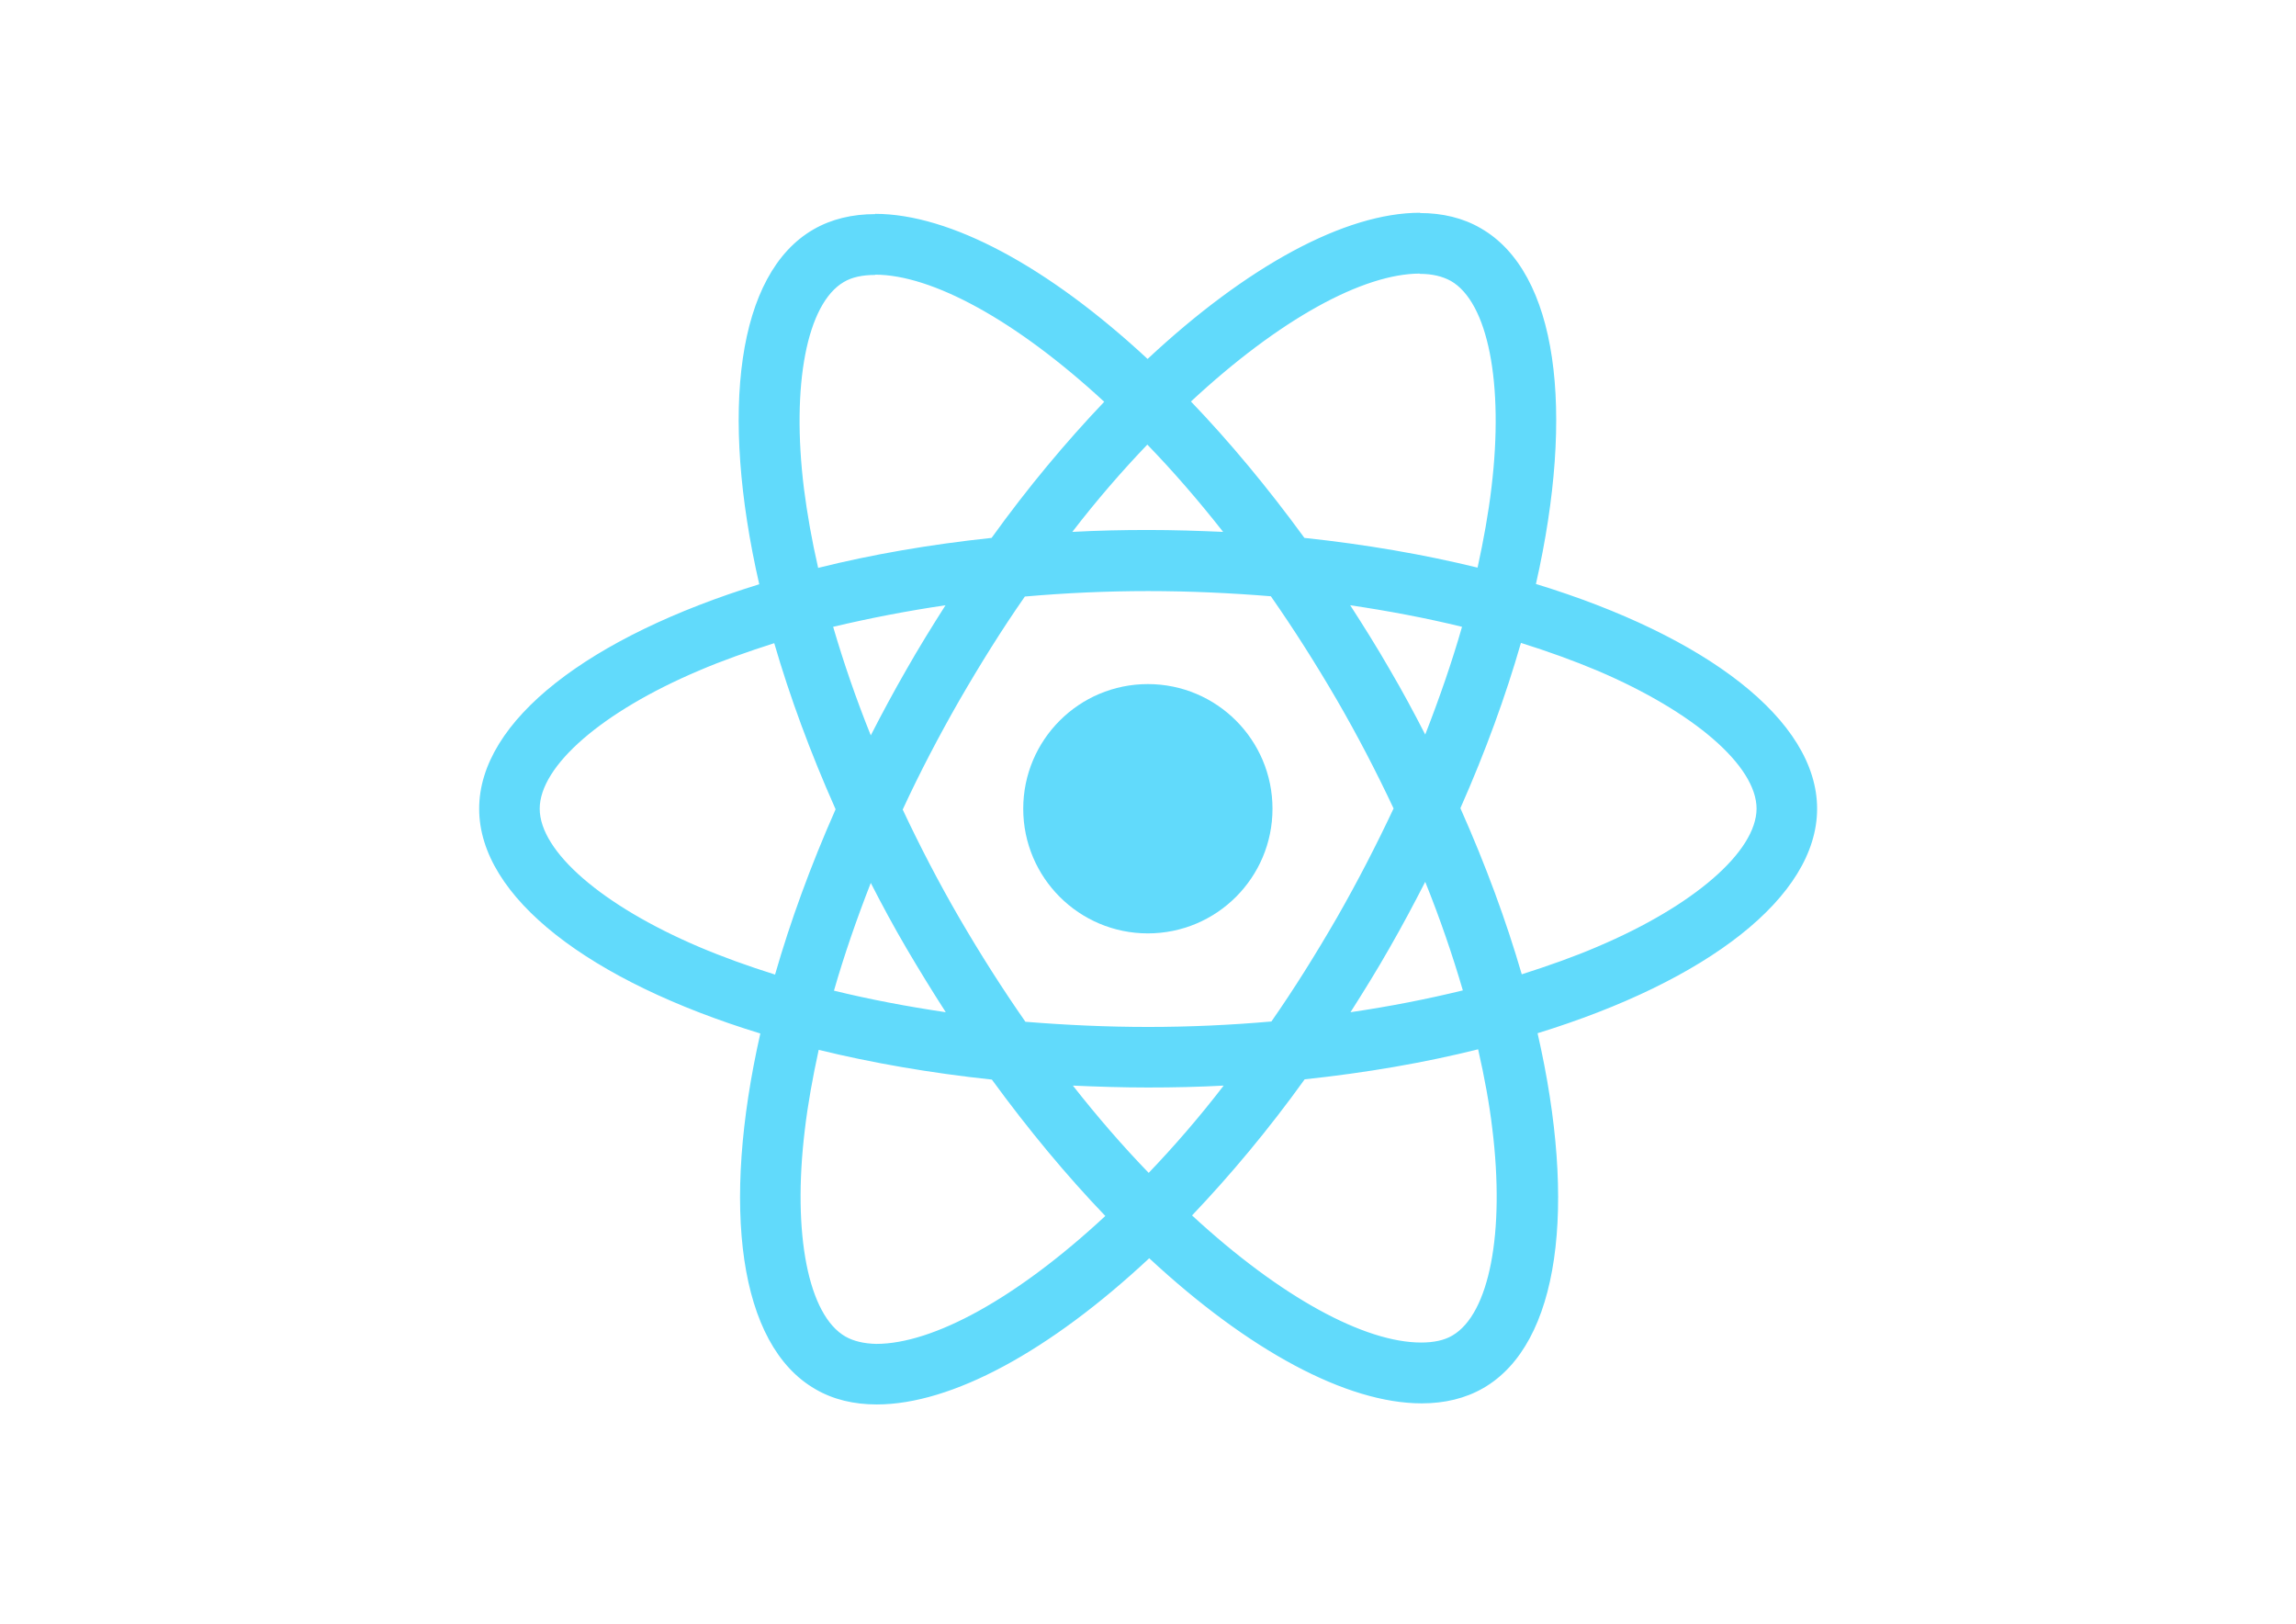
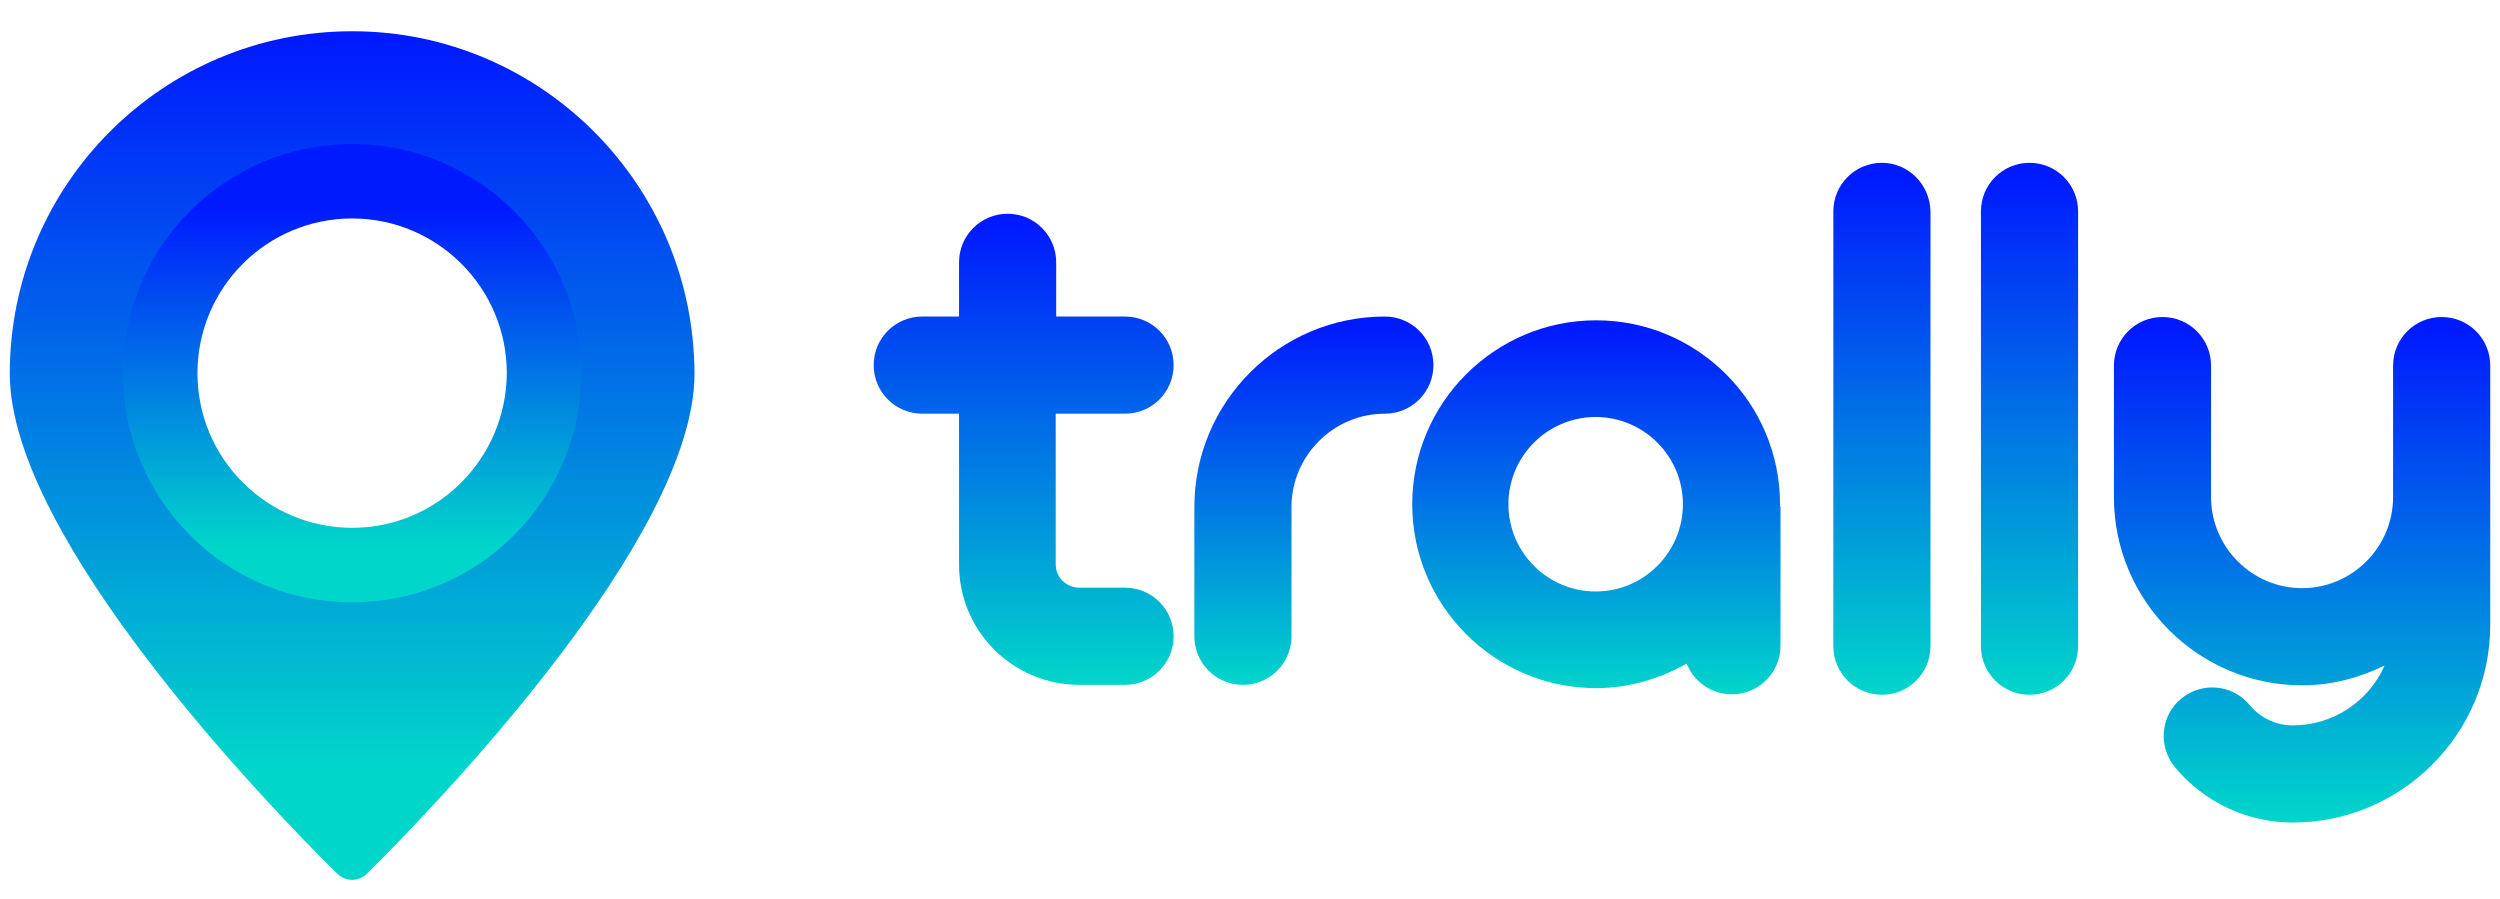
- <svg xmlns="http://www.w3.org/2000/svg" viewBox="0 0 841.9 595.3">
-   <g fill="#61DAFB">
-     <path d="M666.3 296.5c0-32.5-40.7-63.3-103.1-82.4 14.4-63.6 8-114.2-20.2-130.4-6.5-3.8-14.1-5.6-22.4-5.6v22.3c4.6 0 8.3.9 11.4 2.6 13.6 7.8 19.5 37.5 14.9 75.7-1.1 9.4-2.9 19.3-5.1 29.4-19.6-4.8-41-8.5-63.5-10.9-13.5-18.5-27.5-35.3-41.6-50 32.6-30.3 63.2-46.9 84-46.9V78c-27.5 0-63.5 19.6-99.9 53.6-36.4-33.8-72.4-53.2-99.9-53.2v22.3c20.7 0 51.4 16.5 84 46.6-14 14.7-28 31.4-41.3 49.9-22.6 2.4-44 6.1-63.6 11-2.3-10-4-19.7-5.2-29-4.7-38.2 1.1-67.9 14.6-75.8 3-1.8 6.9-2.6 11.5-2.6V78.5c-8.4 0-16 1.8-22.6 5.6-28.1 16.2-34.4 66.7-19.9 130.1-62.2 19.2-102.7 49.9-102.7 82.3 0 32.5 40.7 63.3 103.1 82.4-14.4 63.6-8 114.2 20.2 130.4 6.5 3.8 14.1 5.6 22.5 5.6 27.5 0 63.5-19.6 99.9-53.6 36.4 33.8 72.4 53.2 99.9 53.2 8.4 0 16-1.8 22.6-5.6 28.1-16.2 34.4-66.7 19.9-130.1 62-19.1 102.5-49.9 102.5-82.3zm-130.2-66.7c-3.7 12.9-8.3 26.2-13.5 39.5-4.1-8-8.4-16-13.1-24-4.6-8-9.5-15.8-14.4-23.4 14.2 2.1 27.9 4.7 41 7.9zm-45.8 106.5c-7.8 13.5-15.8 26.3-24.1 38.2-14.9 1.3-30 2-45.2 2-15.1 0-30.2-.7-45-1.9-8.3-11.9-16.4-24.6-24.2-38-7.6-13.1-14.5-26.4-20.8-39.8 6.2-13.4 13.2-26.8 20.7-39.9 7.8-13.5 15.8-26.3 24.1-38.2 14.9-1.3 30-2 45.2-2 15.1 0 30.2.7 45 1.9 8.3 11.9 16.4 24.6 24.2 38 7.6 13.1 14.5 26.4 20.8 39.8-6.3 13.4-13.2 26.8-20.7 39.9zm32.3-13c5.4 13.4 10 26.8 13.8 39.8-13.1 3.2-26.9 5.9-41.2 8 4.9-7.7 9.8-15.6 14.4-23.7 4.6-8 8.9-16.1 13-24.1zM421.2 430c-9.3-9.6-18.6-20.3-27.8-32 9 .4 18.2.7 27.5.7 9.4 0 18.7-.2 27.8-.7-9 11.7-18.3 22.4-27.5 32zm-74.4-58.9c-14.2-2.1-27.9-4.7-41-7.9 3.7-12.9 8.3-26.2 13.5-39.5 4.1 8 8.4 16 13.1 24 4.7 8 9.5 15.8 14.4 23.4zM420.7 163c9.3 9.6 18.6 20.3 27.8 32-9-.4-18.2-.7-27.5-.7-9.4 0-18.7.2-27.8.7 9-11.7 18.3-22.4 27.5-32zm-74 58.9c-4.9 7.7-9.8 15.6-14.4 23.7-4.6 8-8.9 16-13 24-5.4-13.4-10-26.8-13.8-39.8 13.1-3.1 26.9-5.8 41.2-7.9zm-90.5 125.2c-35.4-15.1-58.3-34.9-58.3-50.6 0-15.7 22.9-35.6 58.3-50.6 8.6-3.7 18-7 27.7-10.1 5.7 19.6 13.2 40 22.5 60.9-9.2 20.8-16.6 41.1-22.2 60.6-9.9-3.1-19.3-6.5-28-10.2zM310 490c-13.6-7.8-19.5-37.5-14.9-75.7 1.1-9.4 2.9-19.3 5.1-29.4 19.6 4.8 41 8.5 63.5 10.9 13.5 18.5 27.5 35.3 41.6 50-32.6 30.3-63.2 46.9-84 46.9-4.5-.1-8.3-1-11.3-2.7zm237.2-76.2c4.7 38.2-1.1 67.9-14.6 75.8-3 1.8-6.9 2.6-11.5 2.6-20.7 0-51.4-16.5-84-46.6 14-14.7 28-31.4 41.3-49.9 22.6-2.4 44-6.1 63.6-11 2.3 10.1 4.1 19.8 5.2 29.1zm38.5-66.7c-8.6 3.7-18 7-27.7 10.1-5.7-19.6-13.2-40-22.5-60.9 9.2-20.8 16.6-41.1 22.2-60.6 9.9 3.1 19.3 6.5 28.1 10.2 35.4 15.1 58.3 34.9 58.3 50.6-.1 15.7-23 35.6-58.4 50.6zM320.8 78.4z" />
-     <circle cx="420.9" cy="296.5" r="45.7" />
-     <path d="M520.5 78.1z" />
-   </g>
+ <svg xmlns="http://www.w3.org/2000/svg" width="128" height="46" viewBox="0 0 128 46" fill="none">
+   <path d="M57.602 21.181C58.978 21.181 60.089 20.07 60.089 18.694C60.089 17.318 58.978 16.207 57.602 16.207H54.077V13.431C54.077 12.055 52.966 10.944 51.59 10.944C50.214 10.944 49.103 12.055 49.103 13.431V16.207H47.219C45.843 16.207 44.733 17.318 44.733 18.694C44.733 20.07 45.843 21.181 47.219 21.181H49.103V28.907C49.103 32.312 51.855 35.064 55.26 35.064H57.602C58.978 35.064 60.089 33.953 60.089 32.577C60.089 31.201 58.978 30.09 57.602 30.09H55.26C54.608 30.09 54.052 29.559 54.052 28.907V21.181H57.602V21.181Z" fill="url(#paint0_linear)" />
+   <path d="M73.392 18.694C73.392 17.318 72.281 16.207 70.905 16.207C65.521 16.207 61.151 20.578 61.151 25.962V32.578C61.151 33.954 62.261 35.064 63.638 35.064C65.014 35.064 66.125 33.954 66.125 32.578V25.962C66.125 23.33 68.273 21.181 70.905 21.181C72.281 21.181 73.392 20.071 73.392 18.694Z" fill="url(#paint1_linear)" />
+   <path d="M91.138 25.817C91.138 20.626 86.913 16.4 81.722 16.4C76.531 16.4 72.306 20.626 72.306 25.817C72.306 31.008 76.531 35.233 81.722 35.233C83.412 35.233 84.981 34.75 86.358 33.978C86.72 34.895 87.613 35.547 88.676 35.547C90.052 35.547 91.162 34.436 91.162 33.06V26.034C91.162 26.01 91.162 25.962 91.162 25.938C91.114 25.913 91.138 25.865 91.138 25.817ZM81.698 30.284C79.235 30.284 77.231 28.279 77.231 25.817C77.231 23.354 79.235 21.35 81.698 21.35C84.161 21.35 86.165 23.354 86.165 25.817C86.165 28.279 84.161 30.284 81.698 30.284Z" fill="url(#paint2_linear)" />
+   <path d="M96.354 8.336C94.977 8.336 93.867 9.447 93.867 10.823V33.084C93.867 34.461 94.977 35.571 96.354 35.571C97.73 35.571 98.841 34.461 98.841 33.084V10.823C98.816 9.447 97.706 8.336 96.354 8.336Z" fill="url(#paint3_linear)" />
+   <path d="M103.911 8.336C102.535 8.336 101.424 9.447 101.424 10.823V33.084C101.424 34.461 102.535 35.571 103.911 35.571C105.287 35.571 106.398 34.461 106.398 33.084V10.823C106.398 9.447 105.287 8.336 103.911 8.336Z" fill="url(#paint4_linear)" />
+   <path d="M125.013 16.231C123.637 16.231 122.526 17.342 122.526 18.718V22.581V25.455C122.526 28.014 120.426 30.114 117.866 30.114C115.307 30.114 113.206 28.014 113.206 25.455V18.718C113.206 17.342 112.096 16.231 110.72 16.231C109.343 16.231 108.233 17.342 108.233 18.718V25.455C108.233 30.766 112.555 35.088 117.866 35.088C119.387 35.088 120.812 34.702 122.092 34.074C121.295 35.885 119.484 37.141 117.383 37.141C116.538 37.141 115.717 36.754 115.186 36.102C114.317 35.04 112.748 34.895 111.685 35.764C110.623 36.633 110.478 38.203 111.347 39.265C112.844 41.076 115.041 42.114 117.383 42.114C122.961 42.114 127.5 37.575 127.5 31.998V25.455V22.581V18.718C127.5 17.342 126.389 16.231 125.013 16.231Z" fill="url(#paint5_linear)" />
+   <path d="M18.029 1.6C8.347 1.6 0.5 9.447 0.5 19.129C0.5 27.58 13.852 41.366 17.256 44.722C17.691 45.157 18.367 45.157 18.802 44.722C22.182 41.366 35.558 27.58 35.558 19.129C35.534 9.447 27.687 1.6 18.029 1.6ZM18.029 28.932C12.596 28.932 8.202 24.537 8.202 19.105C8.202 13.672 12.596 9.278 18.029 9.278C23.461 9.278 27.856 13.672 27.856 19.105C27.856 24.537 23.437 28.932 18.029 28.932Z" fill="url(#paint6_linear)" />
+   <path d="M18.029 7.371C11.534 7.371 6.295 12.634 6.295 19.105C6.295 25.6 11.558 30.839 18.029 30.839C24.5 30.839 29.763 25.576 29.763 19.105C29.763 12.634 24.5 7.371 18.029 7.371ZM18.029 27.024C13.659 27.024 10.11 23.475 10.11 19.105C10.11 14.735 13.659 11.185 18.029 11.185C22.399 11.185 25.948 14.735 25.948 19.105C25.924 23.475 22.399 27.024 18.029 27.024Z" fill="url(#paint7_linear)" />
+   <defs>
+     <linearGradient id="paint0_linear" x1="52.395" y1="10.969" x2="52.395" y2="35.067" gradientUnits="userSpaceOnUse">
+       <stop offset="0.026" stop-color="#001AFF" />
+       <stop offset="0.999" stop-color="#00D6CA" />
+     </linearGradient>
+     <linearGradient id="paint1_linear" x1="67.284" y1="16.223" x2="67.284" y2="35.067" gradientUnits="userSpaceOnUse">
+       <stop offset="0.026" stop-color="#001AFF" />
+       <stop offset="0.999" stop-color="#00D6CA" />
+     </linearGradient>
+     <linearGradient id="paint2_linear" x1="81.708" y1="16.404" x2="81.708" y2="35.559" gradientUnits="userSpaceOnUse">
+       <stop offset="0.026" stop-color="#001AFF" />
+       <stop offset="0.999" stop-color="#00D6CA" />
+     </linearGradient>
+     <linearGradient id="paint3_linear" x1="96.342" y1="8.342" x2="96.342" y2="35.559" gradientUnits="userSpaceOnUse">
+       <stop offset="0.026" stop-color="#001AFF" />
+       <stop offset="0.999" stop-color="#00D6CA" />
+     </linearGradient>
+     <linearGradient id="paint4_linear" x1="103.918" y1="8.342" x2="103.918" y2="35.559" gradientUnits="userSpaceOnUse">
+       <stop offset="0.026" stop-color="#001AFF" />
+       <stop offset="0.999" stop-color="#00D6CA" />
+     </linearGradient>
+     <linearGradient id="paint5_linear" x1="117.875" y1="16.223" x2="117.875" y2="42.083" gradientUnits="userSpaceOnUse">
+       <stop offset="0.026" stop-color="#001AFF" />
+       <stop offset="0.999" stop-color="#00D6CA" />
+     </linearGradient>
+     <linearGradient id="paint6_linear" x1="18.018" y1="1.071" x2="18.018" y2="44.344" gradientUnits="userSpaceOnUse">
+       <stop offset="0.025" stop-color="#001AFF" />
+       <stop offset="0.886" stop-color="#00D6CA" />
+     </linearGradient>
+     <linearGradient id="paint7_linear" x1="18.018" y1="30.962" x2="18.018" y2="7.575" gradientUnits="userSpaceOnUse">
+       <stop offset="0.125" stop-color="#00D6CA" />
+       <stop offset="0.867" stop-color="#001AFF" />
+     </linearGradient>
+   </defs>
</svg>
